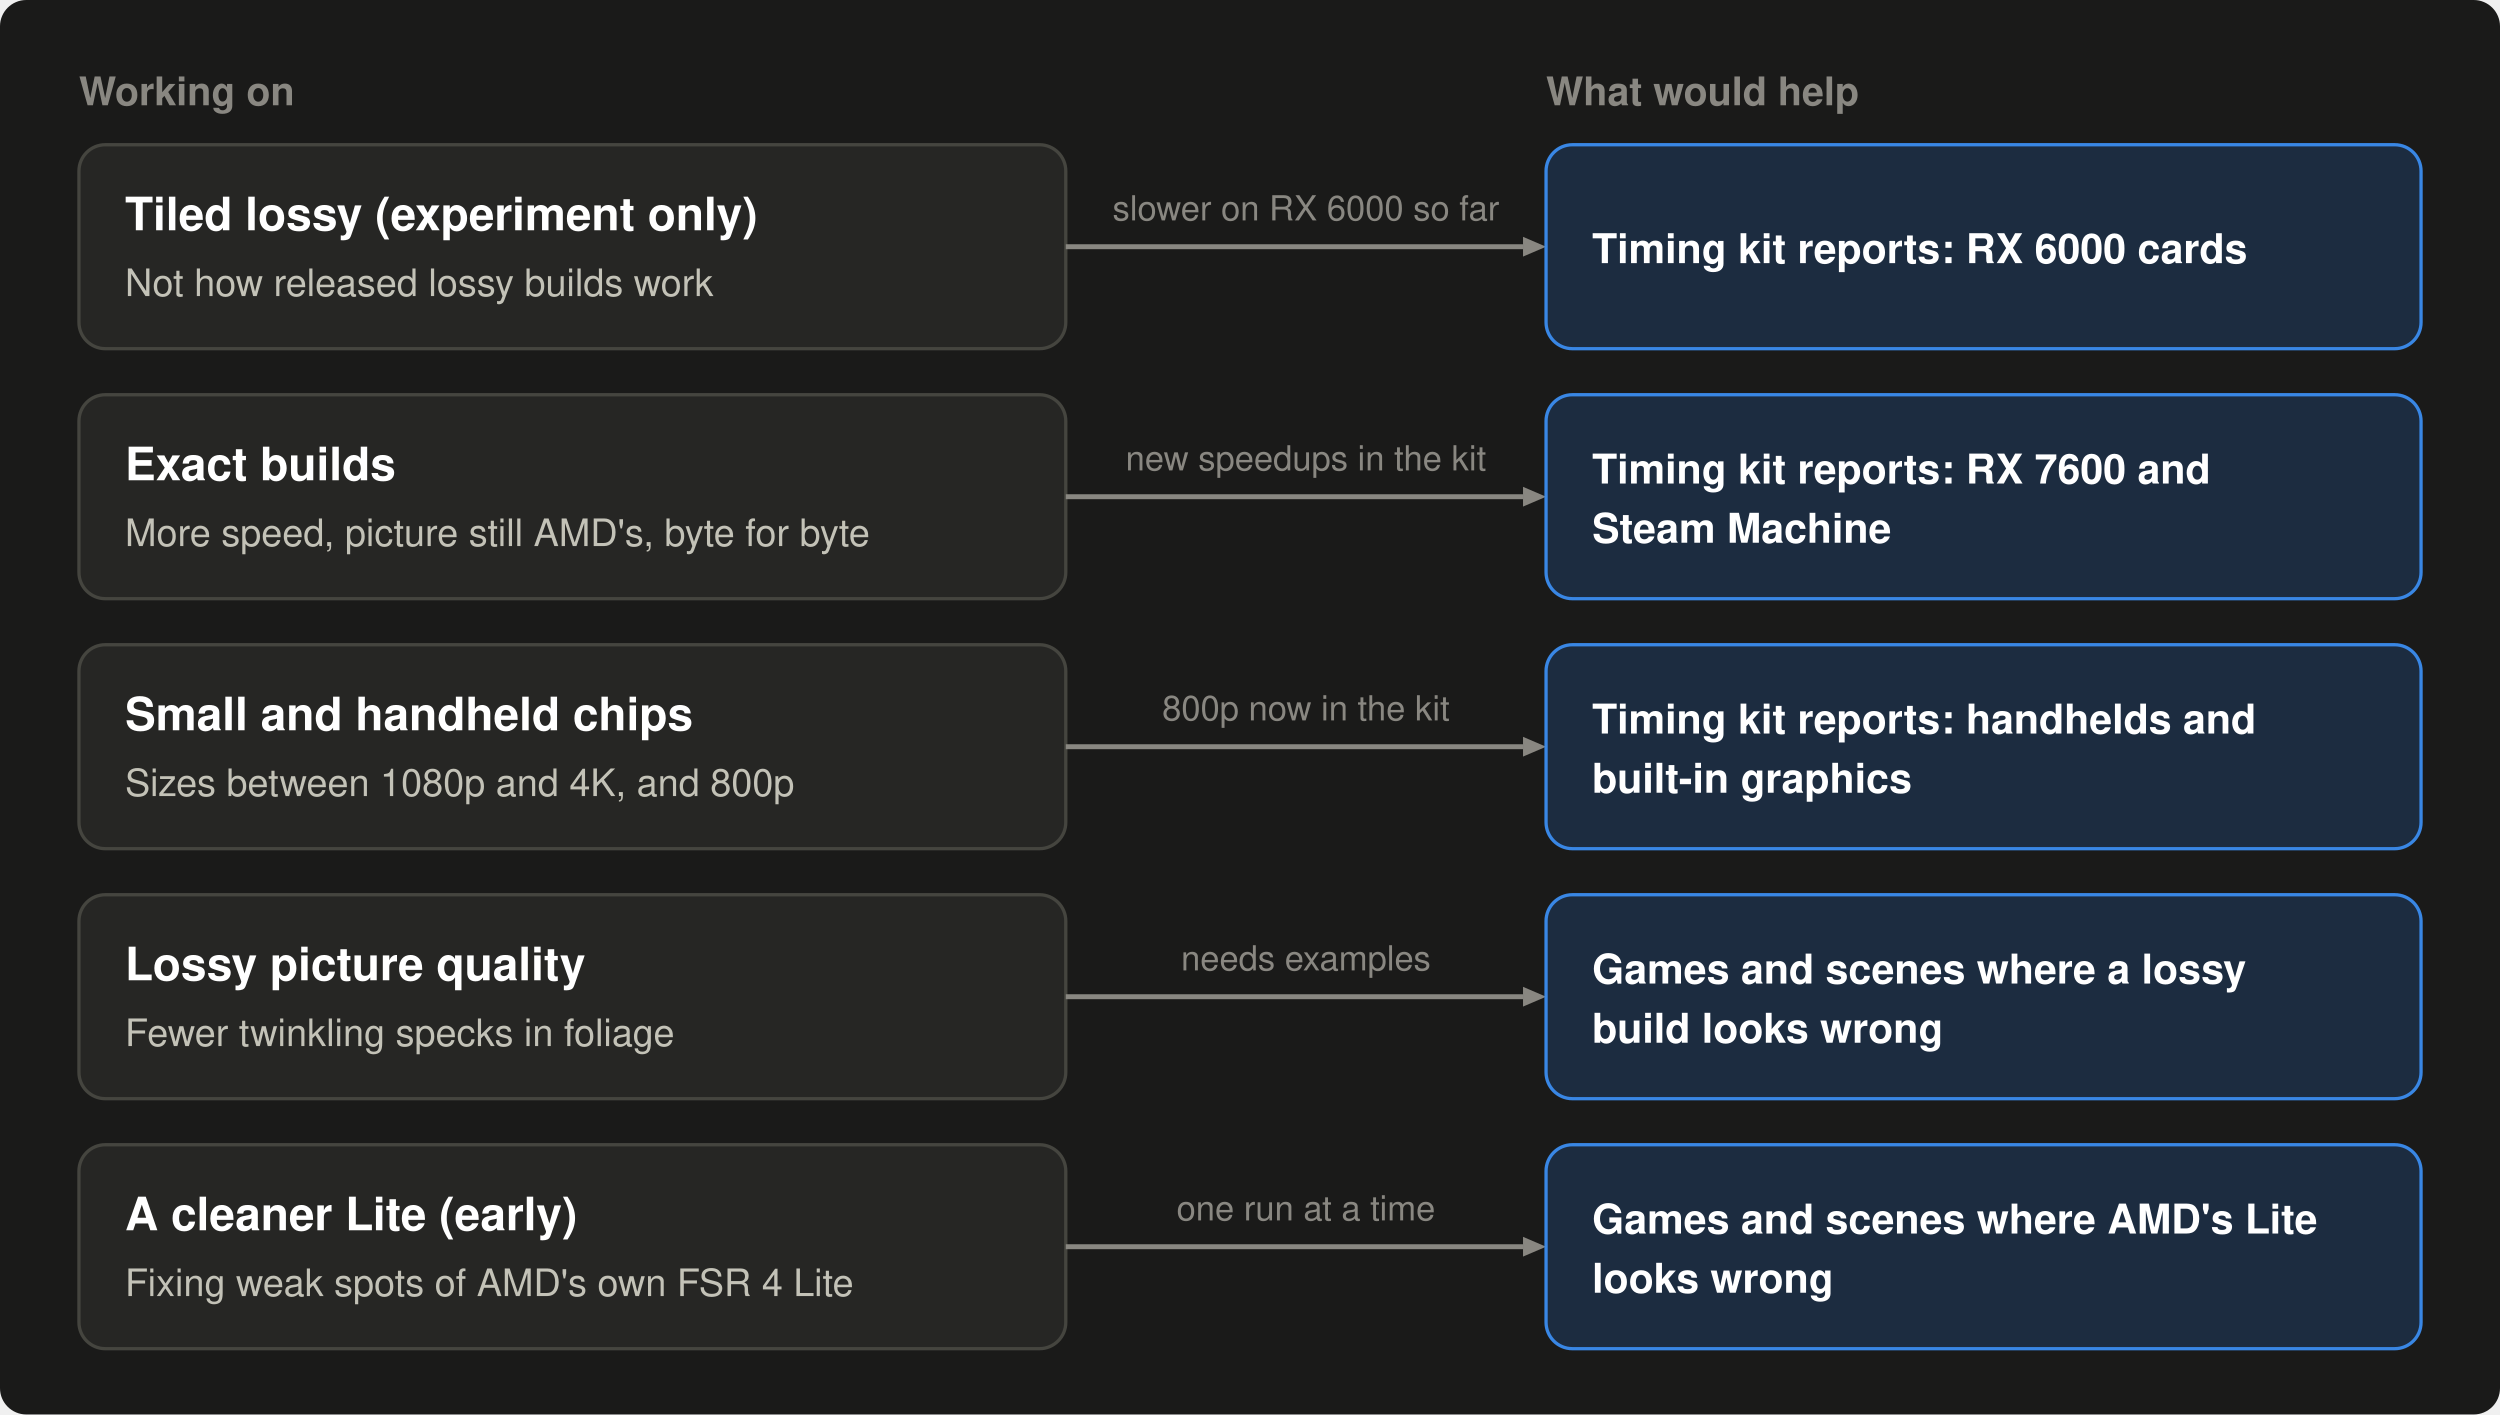
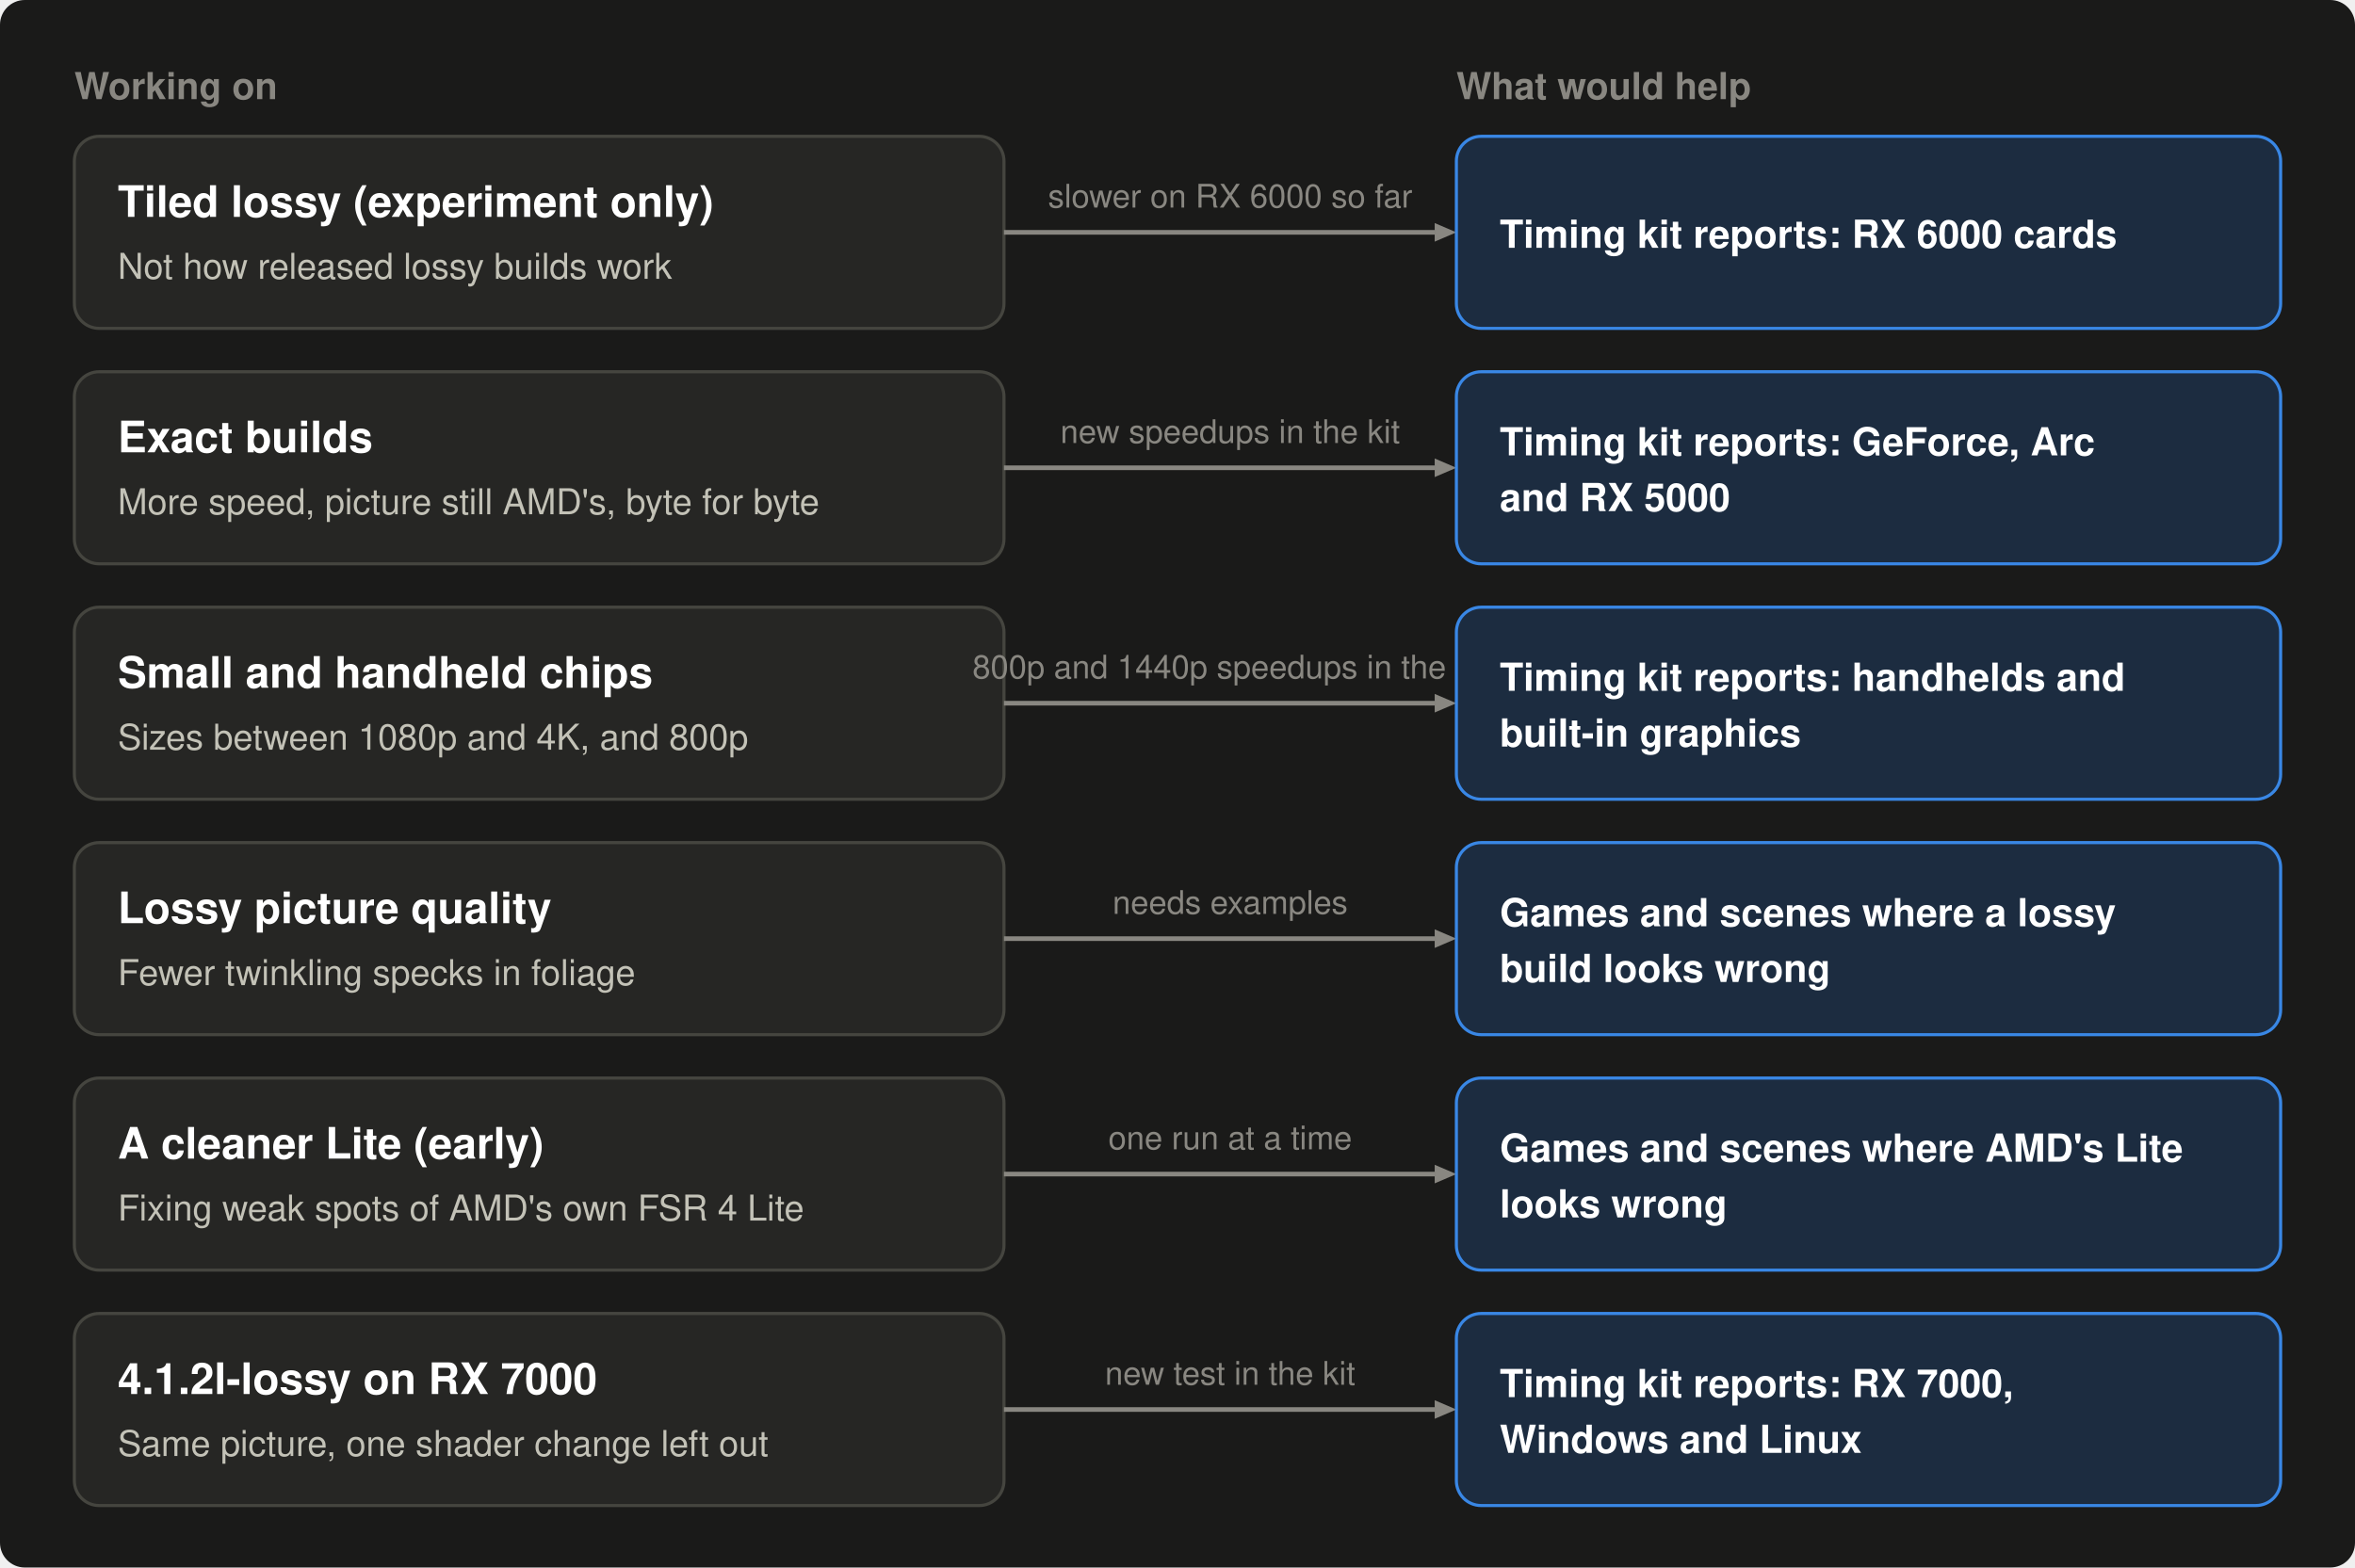
- <svg xmlns="http://www.w3.org/2000/svg" width="760" height="430" viewBox="0 0 760 430" role="img" aria-label="Five parts being worked on, each with what would help: Tiled lossy (experiment only): Timing kit reports: RX 6000 cards; Exact builds: Timing kit reports: RX 7600 and Steam Machine; Small and handheld chips: Timing kit reports: handhelds and built-in graphics; Lossy picture quality: Games and scenes where a lossy build looks wrong; A cleaner Lite (early): Games and scenes where AMD's Lite looks wrong">
-   <rect width="760" height="430" rx="8" fill="#1a1a19" />
+ <svg xmlns="http://www.w3.org/2000/svg" width="760" height="506" viewBox="0 0 760 506" role="img" aria-label="6 parts being worked on, each with what would help: Tiled lossy (experiment only): Timing kit reports: RX 6000 cards; Exact builds: Timing kit reports: GeForce, Arc and RX 5000; Small and handheld chips: Timing kit reports: handhelds and built-in graphics; Lossy picture quality: Games and scenes where a lossy build looks wrong; A cleaner Lite (early): Games and scenes where AMD's Lite looks wrong; 4.1.2l-lossy on RX 7000: Timing kit reports: RX 7000, Windows and Linux">
+   <rect width="760" height="506" rx="8" fill="#1a1a19" />
  <text x="24" y="32" font-family="-apple-system, 'Segoe UI', Helvetica, Arial, sans-serif" font-size="12" font-weight="600" text-anchor="start" fill="#898781">Working on</text>
  <text x="470" y="32" font-family="-apple-system, 'Segoe UI', Helvetica, Arial, sans-serif" font-size="12" font-weight="600" text-anchor="start" fill="#898781">What would help</text>
  <rect x="24" y="44" width="300" height="62" rx="8" fill="#262624" stroke="#45453f" />
  <text x="38" y="70" font-family="-apple-system, 'Segoe UI', Helvetica, Arial, sans-serif" font-size="14" font-weight="600" text-anchor="start" fill="#ffffff">Tiled lossy (experiment only)</text>
  <text x="38" y="90" font-family="-apple-system, 'Segoe UI', Helvetica, Arial, sans-serif" font-size="11.5" text-anchor="start" fill="#c3c2b7">Not how released lossy builds work</text>
  <line x1="324" y1="75" x2="463" y2="75" stroke="#898781" stroke-width="1.5" />
  <polygon points="470,75 463,72 463,78" fill="#898781" />
  <text x="397" y="67" font-family="-apple-system, 'Segoe UI', Helvetica, Arial, sans-serif" font-size="10.5" text-anchor="middle" fill="#898781">slower on RX 6000 so far</text>
  <rect x="470" y="44" width="266" height="62" rx="8" fill="#1c2c40" stroke="#3987e5" />
  <text x="484" y="80" font-family="-apple-system, 'Segoe UI', Helvetica, Arial, sans-serif" font-size="12.5" font-weight="600" text-anchor="start" fill="#ffffff">Timing kit reports: RX 6000 cards</text>
  <rect x="24" y="120" width="300" height="62" rx="8" fill="#262624" stroke="#45453f" />
  <text x="38" y="146" font-family="-apple-system, 'Segoe UI', Helvetica, Arial, sans-serif" font-size="14" font-weight="600" text-anchor="start" fill="#ffffff">Exact builds</text>
  <text x="38" y="166" font-family="-apple-system, 'Segoe UI', Helvetica, Arial, sans-serif" font-size="11.5" text-anchor="start" fill="#c3c2b7">More speed, picture still AMD's, byte for byte</text>
  <line x1="324" y1="151" x2="463" y2="151" stroke="#898781" stroke-width="1.5" />
  <polygon points="470,151 463,148 463,154" fill="#898781" />
  <text x="397" y="143" font-family="-apple-system, 'Segoe UI', Helvetica, Arial, sans-serif" font-size="10.5" text-anchor="middle" fill="#898781">new speedups in the kit</text>
  <rect x="470" y="120" width="266" height="62" rx="8" fill="#1c2c40" stroke="#3987e5" />
-   <text x="484" y="147" font-family="-apple-system, 'Segoe UI', Helvetica, Arial, sans-serif" font-size="12.5" font-weight="600" text-anchor="start" fill="#ffffff">Timing kit reports: RX 7600 and</text>
-   <text x="484" y="165" font-family="-apple-system, 'Segoe UI', Helvetica, Arial, sans-serif" font-size="12.5" font-weight="600" text-anchor="start" fill="#ffffff">Steam Machine</text>
+   <text x="484" y="147" font-family="-apple-system, 'Segoe UI', Helvetica, Arial, sans-serif" font-size="12.5" font-weight="600" text-anchor="start" fill="#ffffff">Timing kit reports: GeForce, Arc</text>
+   <text x="484" y="165" font-family="-apple-system, 'Segoe UI', Helvetica, Arial, sans-serif" font-size="12.5" font-weight="600" text-anchor="start" fill="#ffffff">and RX 5000</text>
  <rect x="24" y="196" width="300" height="62" rx="8" fill="#262624" stroke="#45453f" />
  <text x="38" y="222" font-family="-apple-system, 'Segoe UI', Helvetica, Arial, sans-serif" font-size="14" font-weight="600" text-anchor="start" fill="#ffffff">Small and handheld chips</text>
  <text x="38" y="242" font-family="-apple-system, 'Segoe UI', Helvetica, Arial, sans-serif" font-size="11.5" text-anchor="start" fill="#c3c2b7">Sizes between 1080p and 4K, and 800p</text>
  <line x1="324" y1="227" x2="463" y2="227" stroke="#898781" stroke-width="1.5" />
  <polygon points="470,227 463,224 463,230" fill="#898781" />
-   <text x="397" y="219" font-family="-apple-system, 'Segoe UI', Helvetica, Arial, sans-serif" font-size="10.5" text-anchor="middle" fill="#898781">800p now in the kit</text>
+   <text x="397" y="219" font-family="-apple-system, 'Segoe UI', Helvetica, Arial, sans-serif" font-size="10.5" text-anchor="middle" fill="#898781">800p and 1440p speedups in the kit</text>
  <rect x="470" y="196" width="266" height="62" rx="8" fill="#1c2c40" stroke="#3987e5" />
  <text x="484" y="223" font-family="-apple-system, 'Segoe UI', Helvetica, Arial, sans-serif" font-size="12.5" font-weight="600" text-anchor="start" fill="#ffffff">Timing kit reports: handhelds and</text>
  <text x="484" y="241" font-family="-apple-system, 'Segoe UI', Helvetica, Arial, sans-serif" font-size="12.5" font-weight="600" text-anchor="start" fill="#ffffff">built-in graphics</text>
  <rect x="24" y="272" width="300" height="62" rx="8" fill="#262624" stroke="#45453f" />
  <text x="38" y="298" font-family="-apple-system, 'Segoe UI', Helvetica, Arial, sans-serif" font-size="14" font-weight="600" text-anchor="start" fill="#ffffff">Lossy picture quality</text>
  <text x="38" y="318" font-family="-apple-system, 'Segoe UI', Helvetica, Arial, sans-serif" font-size="11.5" text-anchor="start" fill="#c3c2b7">Fewer twinkling specks in foliage</text>
  <line x1="324" y1="303" x2="463" y2="303" stroke="#898781" stroke-width="1.5" />
  <polygon points="470,303 463,300 463,306" fill="#898781" />
  <text x="397" y="295" font-family="-apple-system, 'Segoe UI', Helvetica, Arial, sans-serif" font-size="10.5" text-anchor="middle" fill="#898781">needs examples</text>
  <rect x="470" y="272" width="266" height="62" rx="8" fill="#1c2c40" stroke="#3987e5" />
  <text x="484" y="299" font-family="-apple-system, 'Segoe UI', Helvetica, Arial, sans-serif" font-size="12.5" font-weight="600" text-anchor="start" fill="#ffffff">Games and scenes where a lossy</text>
  <text x="484" y="317" font-family="-apple-system, 'Segoe UI', Helvetica, Arial, sans-serif" font-size="12.5" font-weight="600" text-anchor="start" fill="#ffffff">build looks wrong</text>
  <rect x="24" y="348" width="300" height="62" rx="8" fill="#262624" stroke="#45453f" />
  <text x="38" y="374" font-family="-apple-system, 'Segoe UI', Helvetica, Arial, sans-serif" font-size="14" font-weight="600" text-anchor="start" fill="#ffffff">A cleaner Lite (early)</text>
  <text x="38" y="394" font-family="-apple-system, 'Segoe UI', Helvetica, Arial, sans-serif" font-size="11.5" text-anchor="start" fill="#c3c2b7">Fixing weak spots of AMD's own FSR 4 Lite</text>
  <line x1="324" y1="379" x2="463" y2="379" stroke="#898781" stroke-width="1.5" />
  <polygon points="470,379 463,376 463,382" fill="#898781" />
  <text x="397" y="371" font-family="-apple-system, 'Segoe UI', Helvetica, Arial, sans-serif" font-size="10.5" text-anchor="middle" fill="#898781">one run at a time</text>
  <rect x="470" y="348" width="266" height="62" rx="8" fill="#1c2c40" stroke="#3987e5" />
  <text x="484" y="375" font-family="-apple-system, 'Segoe UI', Helvetica, Arial, sans-serif" font-size="12.5" font-weight="600" text-anchor="start" fill="#ffffff">Games and scenes where AMD's Lite</text>
  <text x="484" y="393" font-family="-apple-system, 'Segoe UI', Helvetica, Arial, sans-serif" font-size="12.5" font-weight="600" text-anchor="start" fill="#ffffff">looks wrong</text>
+   <rect x="24" y="424" width="300" height="62" rx="8" fill="#262624" stroke="#45453f" />
+   <text x="38" y="450" font-family="-apple-system, 'Segoe UI', Helvetica, Arial, sans-serif" font-size="14" font-weight="600" text-anchor="start" fill="#ffffff">4.1.2l-lossy on RX 7000</text>
+   <text x="38" y="470" font-family="-apple-system, 'Segoe UI', Helvetica, Arial, sans-serif" font-size="11.5" text-anchor="start" fill="#c3c2b7">Same picture, one shader change left out</text>
+   <line x1="324" y1="455" x2="463" y2="455" stroke="#898781" stroke-width="1.5" />
+   <polygon points="470,455 463,452 463,458" fill="#898781" />
+   <text x="397" y="447" font-family="-apple-system, 'Segoe UI', Helvetica, Arial, sans-serif" font-size="10.5" text-anchor="middle" fill="#898781">new test in the kit</text>
+   <rect x="470" y="424" width="266" height="62" rx="8" fill="#1c2c40" stroke="#3987e5" />
+   <text x="484" y="451" font-family="-apple-system, 'Segoe UI', Helvetica, Arial, sans-serif" font-size="12.5" font-weight="600" text-anchor="start" fill="#ffffff">Timing kit reports: RX 7000,</text>
+   <text x="484" y="469" font-family="-apple-system, 'Segoe UI', Helvetica, Arial, sans-serif" font-size="12.5" font-weight="600" text-anchor="start" fill="#ffffff">Windows and Linux</text>
</svg>
